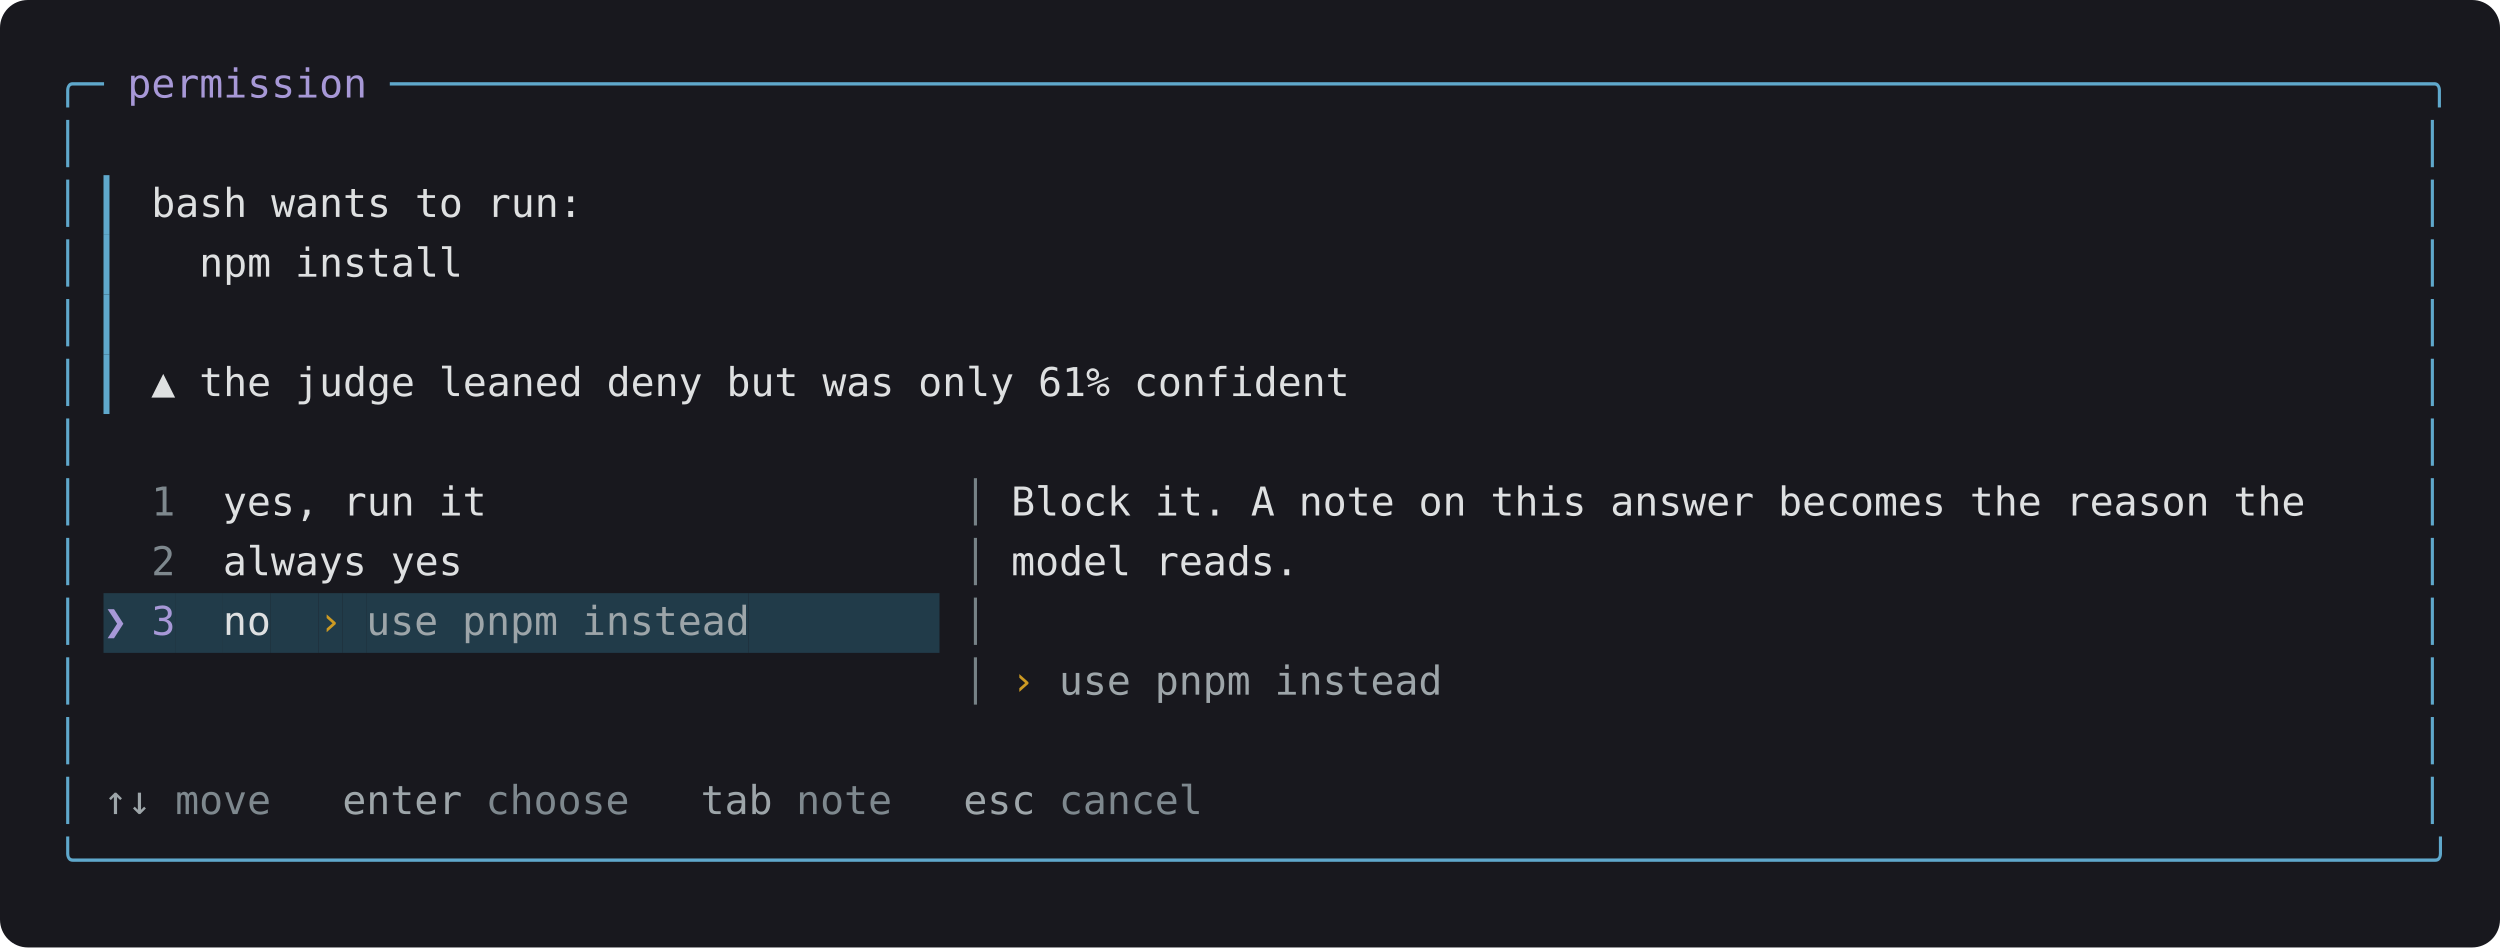
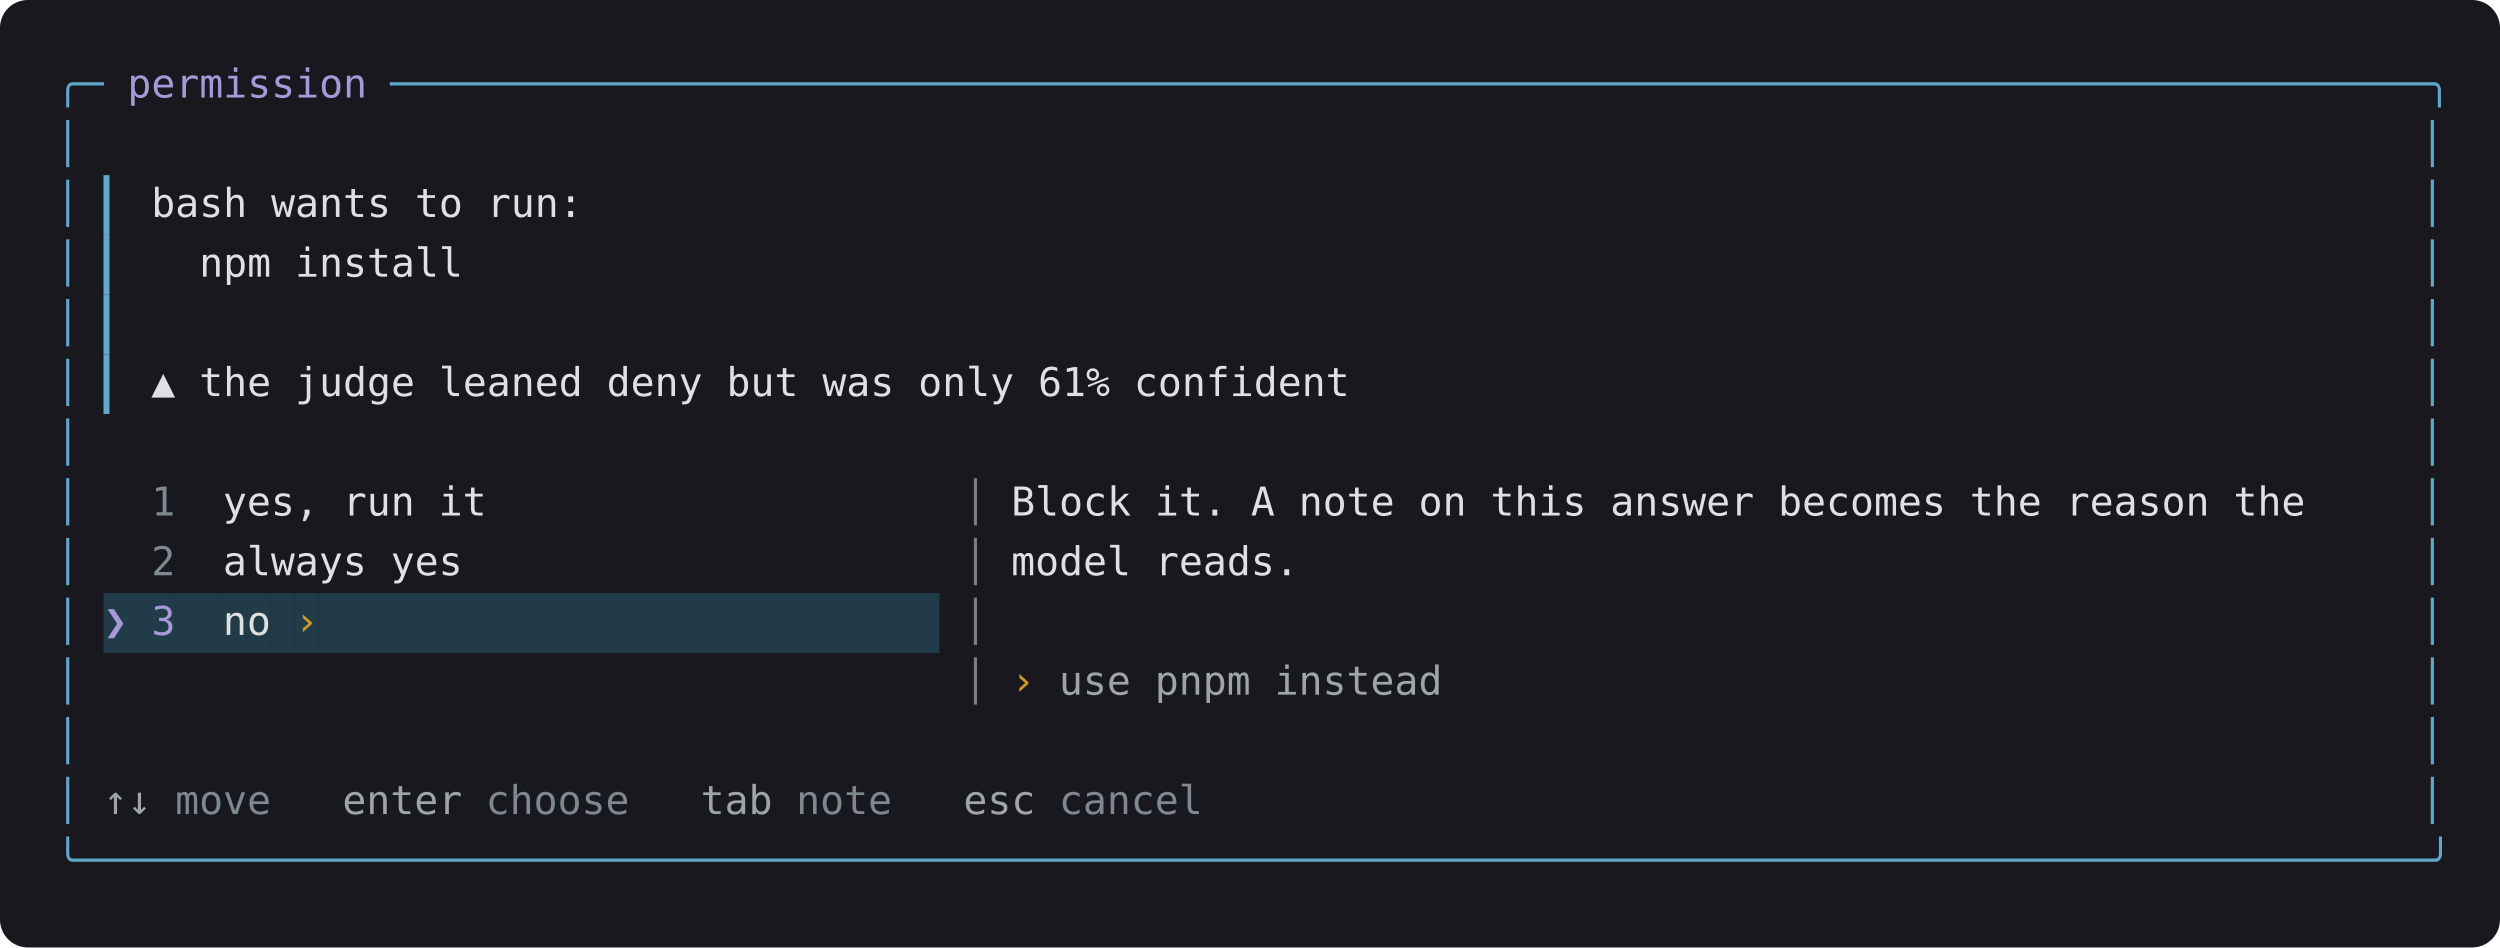
<svg xmlns="http://www.w3.org/2000/svg" width="1256" height="476" viewBox="0 0 1256 476">
  <rect width="1256" height="476" rx="14" fill="#18181e" />
  <rect x="52.00" y="88" width="3.00" height="30" fill="#5fa8cc" />
  <rect x="52.00" y="118" width="3.00" height="30" fill="#5fa8cc" />
  <rect x="52.00" y="148" width="3.00" height="30" fill="#5fa8cc" />
  <rect x="52.00" y="178" width="3.00" height="30" fill="#5fa8cc" />
  <rect x="52.00" y="298" width="36.00" height="30" fill="#213b49" />
  <rect x="88.00" y="298" width="24.00" height="30" fill="#213b49" />
  <rect x="112.00" y="298" width="24.00" height="30" fill="#213b49" />
-   <rect x="136.00" y="298" width="24.00" height="30" fill="#213b49" />
-   <rect x="160.00" y="298" width="12.00" height="30" fill="#213b49" />
-   <rect x="172.00" y="298" width="12.00" height="30" fill="#213b49" />
-   <rect x="184.00" y="298" width="192.00" height="30" fill="#213b49" />
-   <rect x="376.00" y="298" width="96.00" height="30" fill="#213b49" />
+   <rect x="136.00" y="298" width="12.00" height="30" fill="#213b49" />
+   <rect x="148.00" y="298" width="12.00" height="30" fill="#213b49" />
+   <rect x="160.00" y="298" width="312.00" height="30" fill="#213b49" />
  <g font-family="JetBrainsMono Nerd Font Mono, JetBrains Mono, DejaVu Sans Mono, monospace" font-size="20" xml:space="preserve">
    <text x="28.00" y="49" fill="#5fa8cc">╭─ </text>
    <text x="64.00" y="49" fill="#a798d7">permission</text>
    <text x="184.00" y="49" fill="#5fa8cc"> ─────────────────────────────────────────────────────────────────────────────────────╮</text>
    <text x="28.00" y="79" fill="#5fa8cc">│</text>
    <text x="1216.00" y="79" fill="#5fa8cc">│</text>
    <text x="28.00" y="109" fill="#5fa8cc">│</text>
    <text x="76.00" y="109" fill="#dee0e1">bash wants to run:</text>
    <text x="1216.00" y="109" fill="#5fa8cc">│</text>
    <text x="28.00" y="139" fill="#5fa8cc">│</text>
    <text x="76.00" y="139" fill="#dee0e1">  npm install</text>
    <text x="1216.00" y="139" fill="#5fa8cc">│</text>
    <text x="28.00" y="169" fill="#5fa8cc">│</text>
    <text x="1216.00" y="169" fill="#5fa8cc">│</text>
    <text x="28.00" y="199" fill="#5fa8cc">│</text>
    <text x="76.00" y="199" fill="#dee0e1">▲ the judge leaned deny but was only 61% confident</text>
    <text x="1216.00" y="199" fill="#5fa8cc">│</text>
    <text x="28.00" y="229" fill="#5fa8cc">│</text>
    <text x="1216.00" y="229" fill="#5fa8cc">│</text>
    <text x="28.00" y="259" fill="#5fa8cc">│</text>
    <text x="76.00" y="259" fill="#7e888e">1</text>
    <text x="112.00" y="259" fill="#dee0e1">yes, run it</text>
    <text x="472.00" y="259" fill="#768186"> │ </text>
    <text x="508.00" y="259" fill="#dee0e1">Block it. A note on this answer becomes the reason the</text>
    <text x="1216.00" y="259" fill="#5fa8cc">│</text>
    <text x="28.00" y="289" fill="#5fa8cc">│</text>
    <text x="76.00" y="289" fill="#7e888e">2</text>
    <text x="112.00" y="289" fill="#dee0e1">always yes</text>
    <text x="472.00" y="289" fill="#768186"> │ </text>
    <text x="508.00" y="289" fill="#dee0e1">model reads.</text>
    <text x="1216.00" y="289" fill="#5fa8cc">│</text>
    <text x="28.00" y="319" fill="#5fa8cc">│</text>
    <text x="52.00" y="319" fill="#a798d7">❯ 3</text>
    <text x="112.00" y="319" fill="#dee0e1">no</text>
-     <text x="160.00" y="319" fill="#cd9a22">›</text>
-     <text x="184.00" y="319" fill="#9da5a9">use pnpm instead</text>
+     <text x="148.00" y="319" fill="#cd9a22">›</text>
    <text x="472.00" y="319" fill="#768186"> │ </text>
    <text x="1216.00" y="319" fill="#5fa8cc">│</text>
    <text x="28.00" y="349" fill="#5fa8cc">│</text>
    <text x="472.00" y="349" fill="#768186"> │ </text>
    <text x="508.00" y="349" fill="#cd9a22">› </text>
    <text x="532.00" y="349" fill="#9da5a9">use pnpm instead</text>
    <text x="1216.00" y="349" fill="#5fa8cc">│</text>
    <text x="28.00" y="379" fill="#5fa8cc">│</text>
    <text x="1216.00" y="379" fill="#5fa8cc">│</text>
    <text x="28.00" y="409" fill="#5fa8cc">│</text>
    <text x="52.00" y="409" fill="#9da5a9">↑↓</text>
    <text x="88.00" y="409" fill="#7e888e">move</text>
    <text x="172.00" y="409" fill="#9da5a9">enter</text>
    <text x="244.00" y="409" fill="#7e888e">choose</text>
    <text x="352.00" y="409" fill="#9da5a9">tab</text>
    <text x="400.00" y="409" fill="#7e888e">note</text>
    <text x="484.00" y="409" fill="#9da5a9">esc</text>
    <text x="532.00" y="409" fill="#7e888e">cancel</text>
    <text x="1216.00" y="409" fill="#5fa8cc">│</text>
    <text x="28.00" y="439" fill="#5fa8cc">╰──────────────────────────────────────────────────────────────────────────────────────────────────╯</text>
  </g>
</svg>
